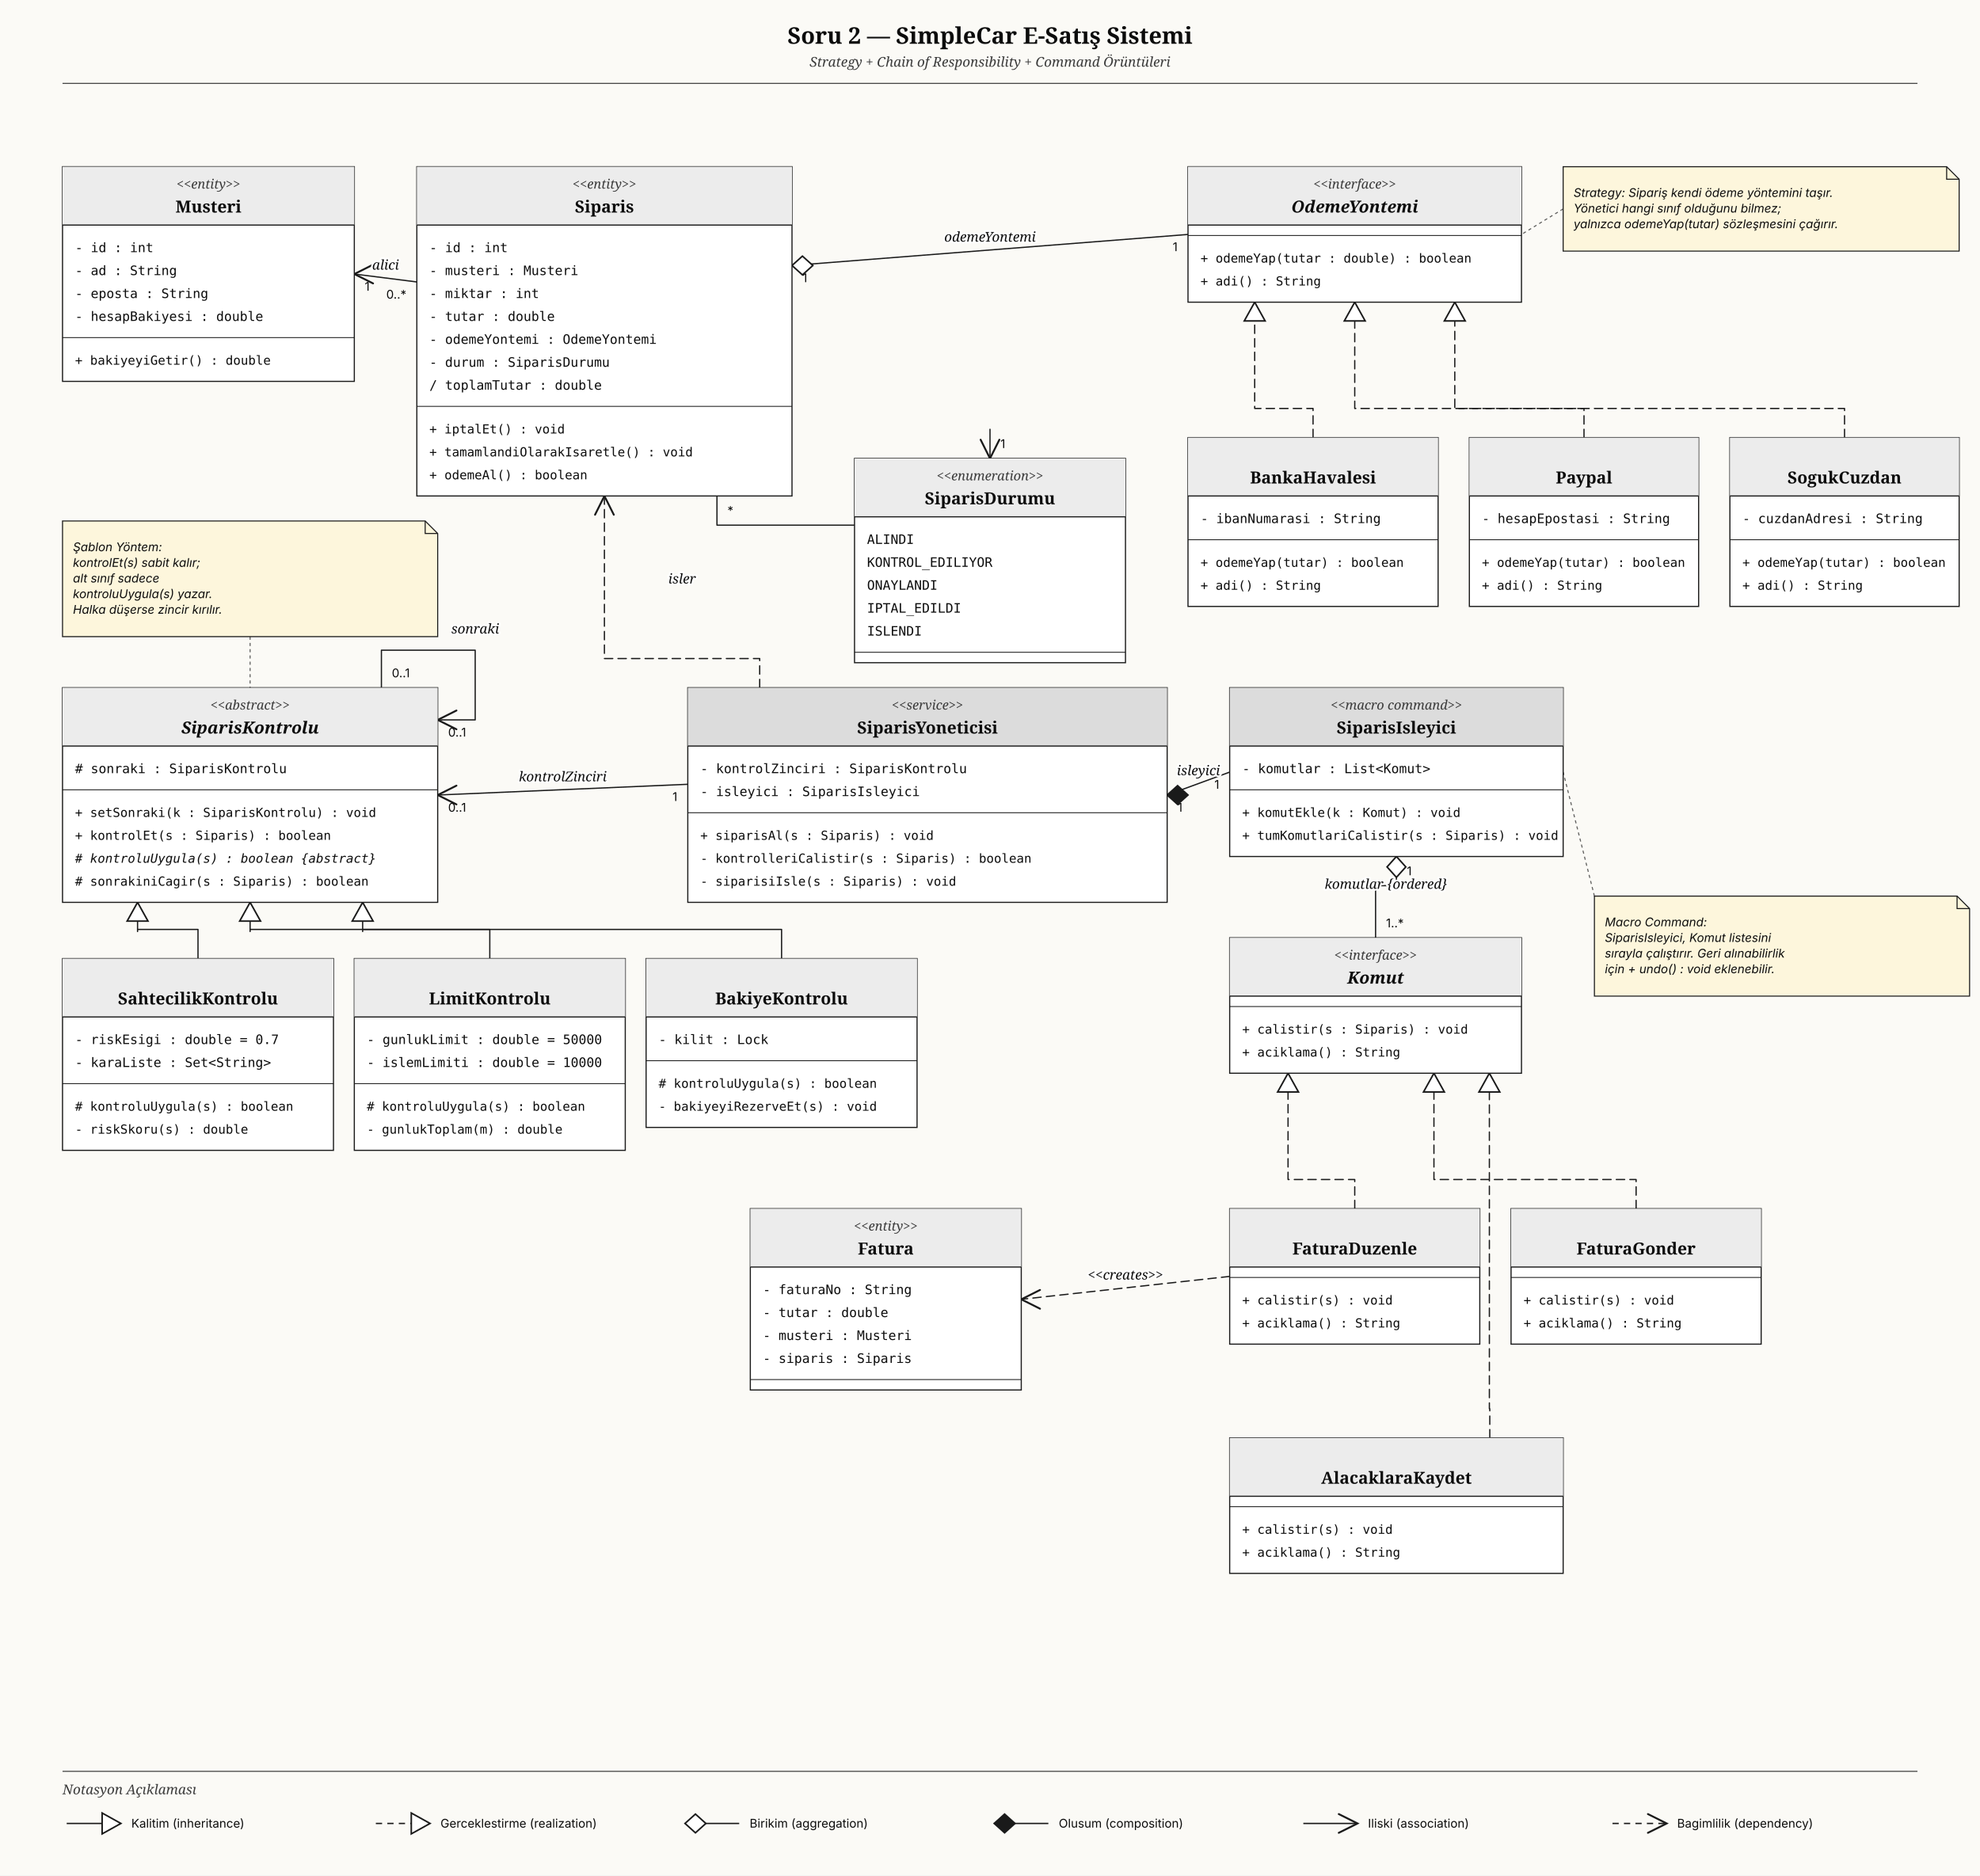
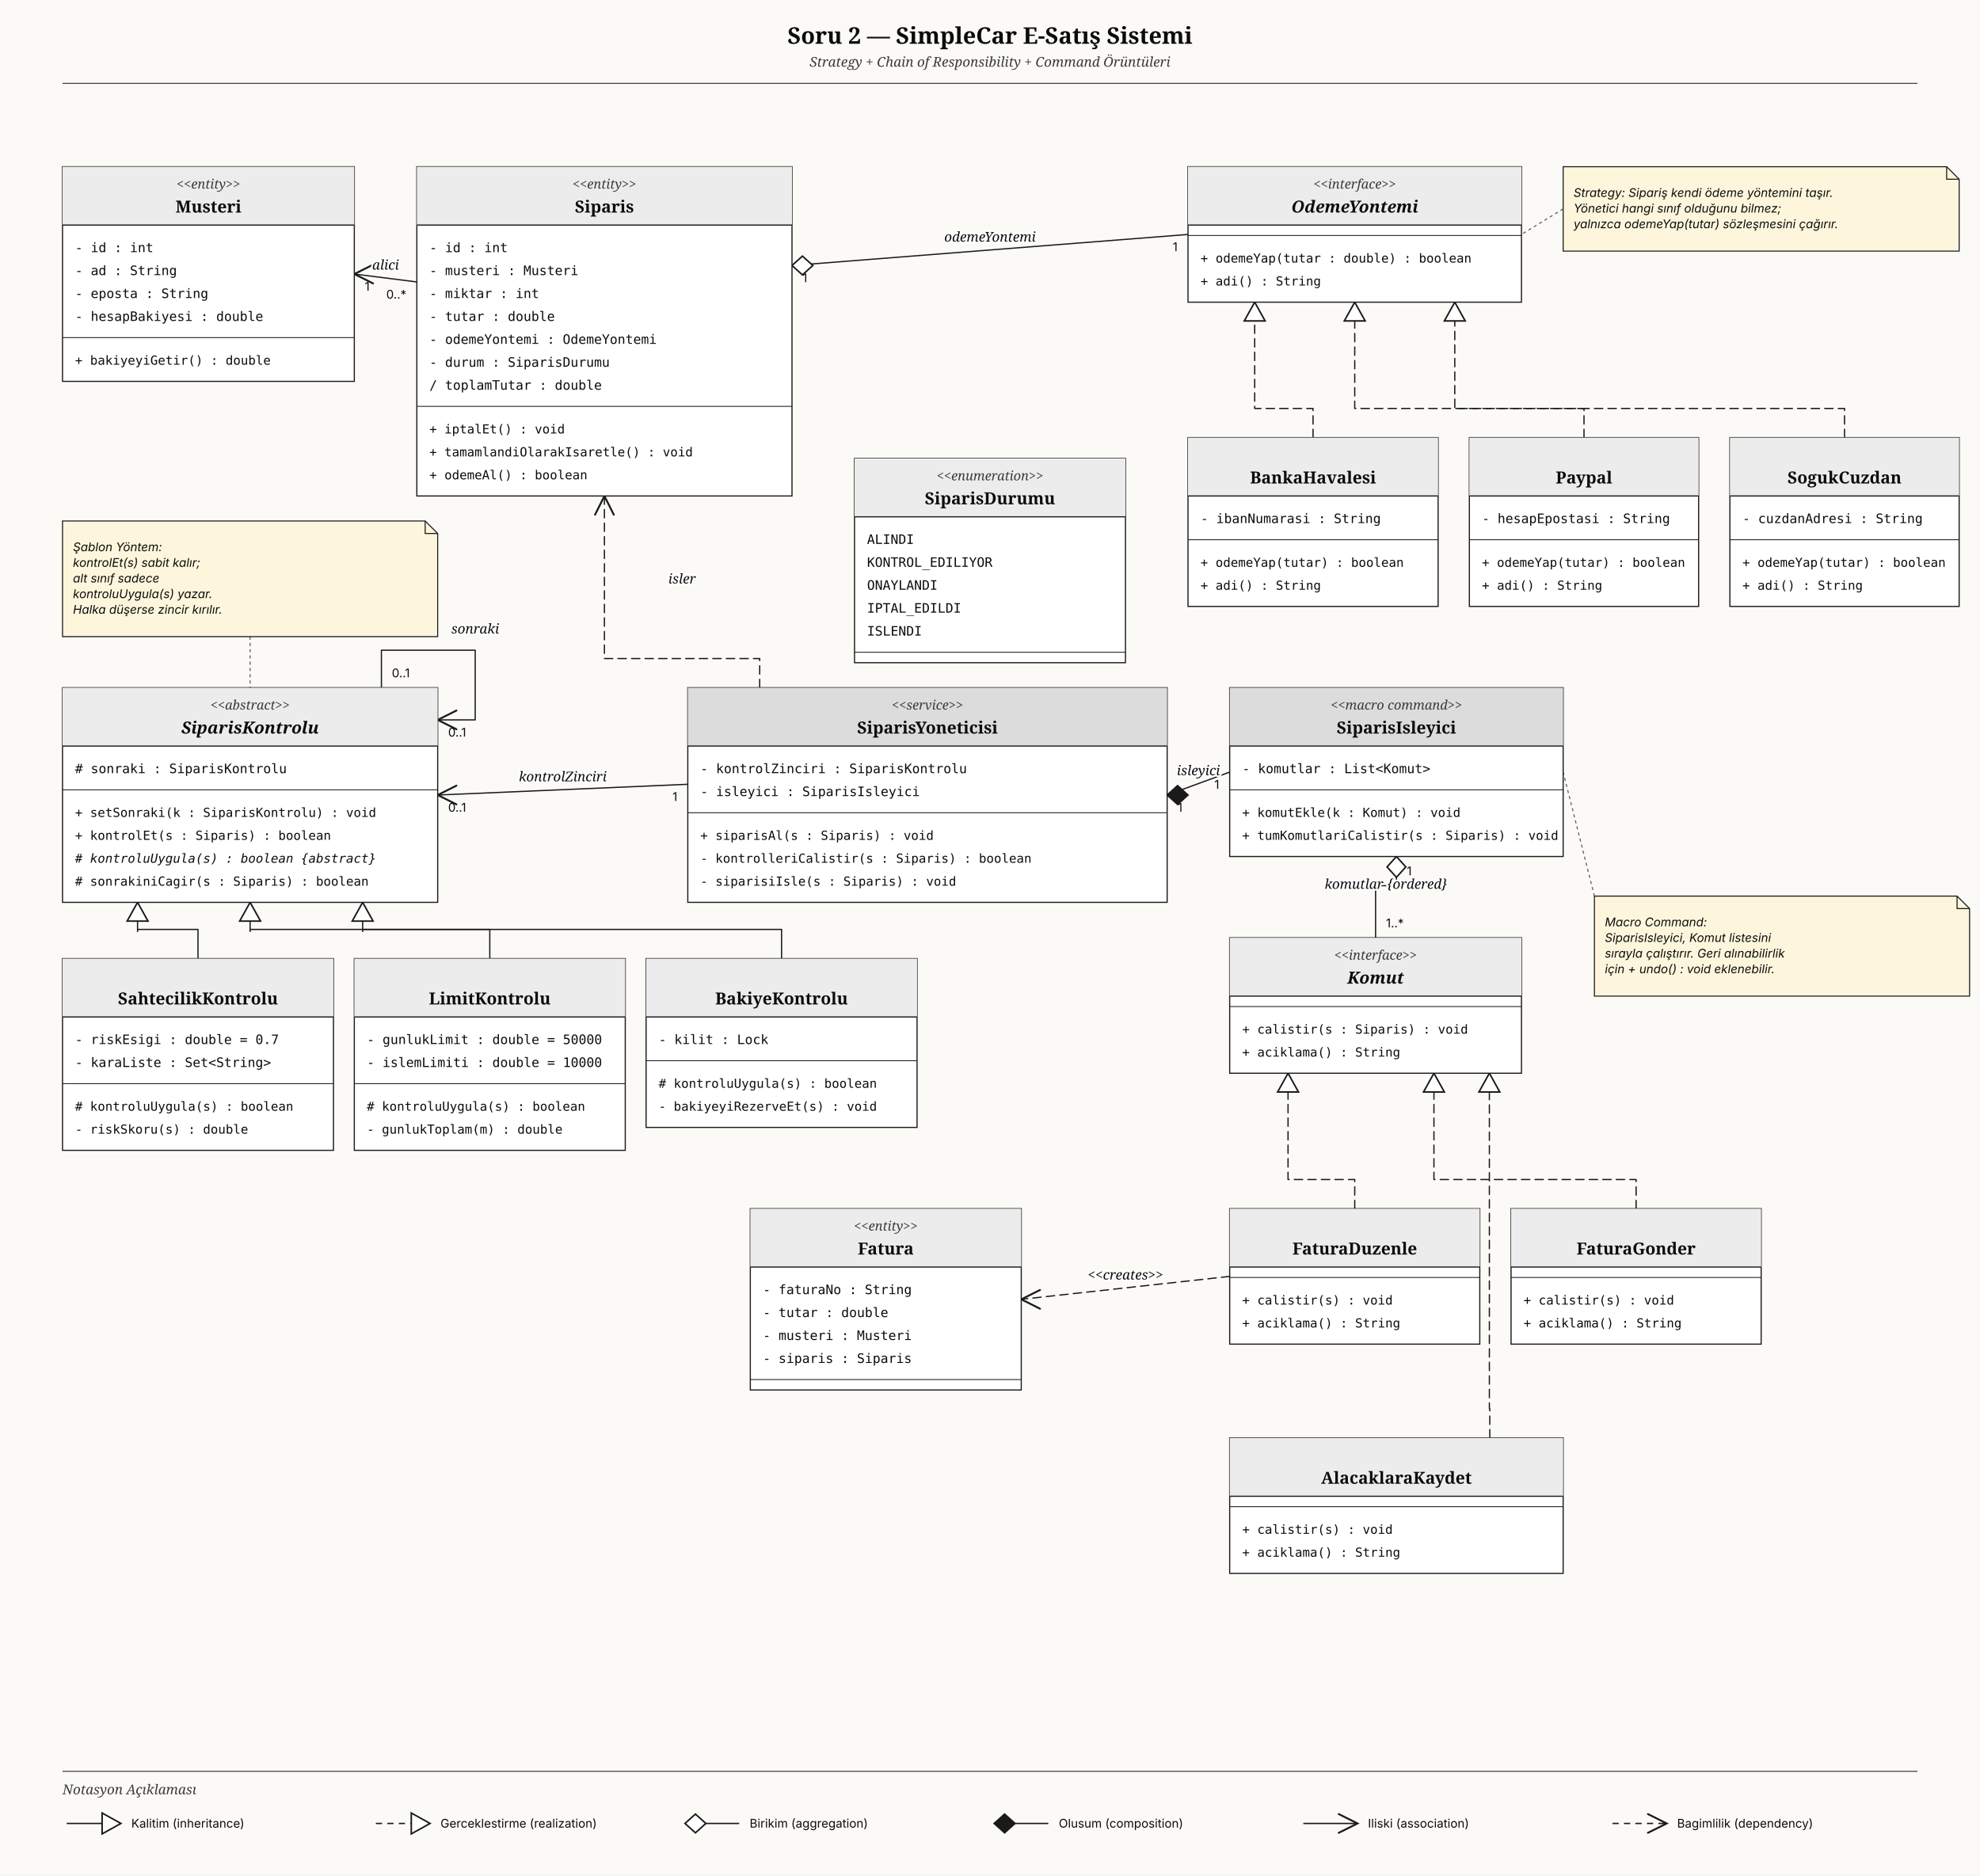
<svg xmlns="http://www.w3.org/2000/svg" viewBox="0 0 1900 1800" width="1900" height="1800">
  <rect width="1900" height="1800" fill="#fbfaf6" />
  <text x="950" y="42" text-anchor="middle" font-family="'EB Garamond','Georgia','Cambria',serif" font-size="22" font-weight="700" fill="#0c0c0c">
      Soru 2 — SimpleCar E-Satış Sistemi
    </text>
  <text x="950" y="64" text-anchor="middle" font-family="'EB Garamond','Georgia','Cambria',serif" font-size="13" font-style="italic" fill="#3a3a3a">
      Strategy + Chain of Responsibility + Command Örüntüleri
    </text>
  <line x1="60" y1="80" x2="1840" y2="80" stroke="#1a1a1a" stroke-width="0.8" />
  <g class="rel-association">
    <path d="M 400 270.6 L 340 263" fill="none" stroke="#1a1a1a" stroke-width="1.2" stroke-linejoin="round" stroke-linecap="round" />
    <polyline points="358,254 340,263 358,272" fill="none" stroke="#1a1a1a" stroke-width="1.8" stroke-linejoin="miter" stroke-linecap="round" />
    <text x="390" y="286.6" text-anchor="end" font-family="'Inter','Helvetica Neue','Segoe UI',Arial,sans-serif" font-size="11.5" fill="#0c0c0c">0..*</text>
    <text x="350" y="279" text-anchor="start" font-family="'Inter','Helvetica Neue','Segoe UI',Arial,sans-serif" font-size="11.5" fill="#0c0c0c">1</text>
    <g>
      <text x="370" y="258.8" text-anchor="middle" font-family="'EB Garamond','Georgia','Cambria',serif" font-size="13" font-style="italic" fill="#0c0c0c" paint-order="stroke" stroke="#ffffff" stroke-width="3.5" stroke-linejoin="round">
        alici
      </text>
    </g>
-   </g>
-   <g class="rel-association">
-     <path d="M 688 476 L 688 504 L 950 504 L 950 412 L 950 440" fill="none" stroke="#1a1a1a" stroke-width="1.2" stroke-linejoin="round" stroke-linecap="round" />
-     <polyline points="941,422 950,440 959,422" fill="none" stroke="#1a1a1a" stroke-width="1.8" stroke-linejoin="miter" stroke-linecap="round" />
-     <text x="698" y="494" text-anchor="start" font-family="'Inter','Helvetica Neue','Segoe UI',Arial,sans-serif" font-size="11.5" fill="#0c0c0c">*</text>
-     <text x="960" y="430" text-anchor="start" font-family="'Inter','Helvetica Neue','Segoe UI',Arial,sans-serif" font-size="11.5" fill="#0c0c0c">1</text>
  </g>
  <g class="rel-aggregation">
    <path d="M 760 254.8 L 1140 225" fill="none" stroke="#1a1a1a" stroke-width="1.2" stroke-linejoin="round" stroke-linecap="round" />
    <polygon points="760,254.8 770,245.8 780,254.8 770,263.8" fill="#ffffff" stroke="#1a1a1a" stroke-width="1.5" stroke-linejoin="miter" />
    <text x="770" y="270.8" text-anchor="start" font-family="'Inter','Helvetica Neue','Segoe UI',Arial,sans-serif" font-size="11.5" fill="#0c0c0c">1</text>
    <text x="1130" y="241" text-anchor="end" font-family="'Inter','Helvetica Neue','Segoe UI',Arial,sans-serif" font-size="11.5" fill="#0c0c0c">1</text>
    <g>
      <text x="950" y="231.9" text-anchor="middle" font-family="'EB Garamond','Georgia','Cambria',serif" font-size="13" font-style="italic" fill="#0c0c0c" paint-order="stroke" stroke="#ffffff" stroke-width="3.5" stroke-linejoin="round">
        odemeYontemi
      </text>
    </g>
  </g>
  <g class="rel-realization">
    <path d="M 1260 420 L 1260 392 L 1204 392 L 1204 318 L 1204 290" fill="none" stroke="#1a1a1a" stroke-width="1.2" stroke-dasharray="8,5" stroke-linejoin="round" stroke-linecap="round" />
    <polygon points="1204,290 1214,308 1194,308" fill="#ffffff" stroke="#1a1a1a" stroke-width="1.5" stroke-linejoin="miter" />
  </g>
  <g class="rel-realization">
    <path d="M 1520 420 L 1520 392 L 1300 392 L 1300 318 L 1300 290" fill="none" stroke="#1a1a1a" stroke-width="1.2" stroke-dasharray="8,5" stroke-linejoin="round" stroke-linecap="round" />
    <polygon points="1300,290 1310,308 1290,308" fill="#ffffff" stroke="#1a1a1a" stroke-width="1.5" stroke-linejoin="miter" />
  </g>
  <g class="rel-realization">
    <path d="M 1770 420 L 1770 392 L 1396 392 L 1396 318 L 1396 290" fill="none" stroke="#1a1a1a" stroke-width="1.2" stroke-dasharray="8,5" stroke-linejoin="round" stroke-linecap="round" />
    <polygon points="1396,290 1406,308 1386,308" fill="#ffffff" stroke="#1a1a1a" stroke-width="1.5" stroke-linejoin="miter" />
  </g>
  <g class="rel-association">
    <path d="M 660 752.7 L 420 763" fill="none" stroke="#1a1a1a" stroke-width="1.2" stroke-linejoin="round" stroke-linecap="round" />
    <polyline points="438,754 420,763 438,772" fill="none" stroke="#1a1a1a" stroke-width="1.8" stroke-linejoin="miter" stroke-linecap="round" />
    <text x="650" y="768.7" text-anchor="end" font-family="'Inter','Helvetica Neue','Segoe UI',Arial,sans-serif" font-size="11.5" fill="#0c0c0c">1</text>
    <text x="430" y="779" text-anchor="start" font-family="'Inter','Helvetica Neue','Segoe UI',Arial,sans-serif" font-size="11.5" fill="#0c0c0c">0..1</text>
    <g>
      <text x="540" y="749.85" text-anchor="middle" font-family="'EB Garamond','Georgia','Cambria',serif" font-size="13" font-style="italic" fill="#0c0c0c" paint-order="stroke" stroke="#ffffff" stroke-width="3.5" stroke-linejoin="round">
        kontrolZinciri
      </text>
    </g>
  </g>
  <g class="rel-composition">
    <path d="M 1120 763 L 1180 741" fill="none" stroke="#1a1a1a" stroke-width="1.2" stroke-linejoin="round" stroke-linecap="round" />
    <polygon points="1120,763 1130,754 1140,763 1130,772" fill="#1a1a1a" stroke="#1a1a1a" stroke-width="1.5" stroke-linejoin="miter" />
    <text x="1130" y="779" text-anchor="start" font-family="'Inter','Helvetica Neue','Segoe UI',Arial,sans-serif" font-size="11.5" fill="#0c0c0c">1</text>
    <text x="1170" y="757" text-anchor="end" font-family="'Inter','Helvetica Neue','Segoe UI',Arial,sans-serif" font-size="11.5" fill="#0c0c0c">1</text>
    <g>
      <text x="1150" y="744" text-anchor="middle" font-family="'EB Garamond','Georgia','Cambria',serif" font-size="13" font-style="italic" fill="#0c0c0c" paint-order="stroke" stroke="#ffffff" stroke-width="3.5" stroke-linejoin="round">
        isleyici
      </text>
    </g>
  </g>
  <g class="rel-dependency">
    <path d="M 729 660 L 729 632 L 580 632 L 580 504 L 580 476" fill="none" stroke="#1a1a1a" stroke-width="1.2" stroke-dasharray="8,5" stroke-linejoin="round" stroke-linecap="round" />
    <polyline points="589,494 580,476 571,494" fill="none" stroke="#1a1a1a" stroke-width="1.8" stroke-linejoin="miter" stroke-linecap="round" />
    <g>
      <text x="654.5" y="560" text-anchor="middle" font-family="'EB Garamond','Georgia','Cambria',serif" font-size="13" font-style="italic" fill="#0c0c0c" paint-order="stroke" stroke="#ffffff" stroke-width="3.5" stroke-linejoin="round">
        isler
      </text>
    </g>
  </g>
  <g class="rel-association">
    <path d="M 366 660 L 366 624 L 456 624 L 456 690.9 L 420 690.9" fill="none" stroke="#1a1a1a" stroke-width="1.2" stroke-linejoin="round" stroke-linecap="round" />
    <polyline points="438,681.9 420,690.9 438,699.9" fill="none" stroke="#1a1a1a" stroke-width="1.8" stroke-linejoin="miter" stroke-linecap="round" />
    <text x="376" y="650" text-anchor="start" font-family="'Inter','Helvetica Neue','Segoe UI',Arial,sans-serif" font-size="11.5" fill="#0c0c0c">0..1</text>
    <text x="430" y="706.9" text-anchor="start" font-family="'Inter','Helvetica Neue','Segoe UI',Arial,sans-serif" font-size="11.5" fill="#0c0c0c">0..1</text>
    <g>
      <text x="456" y="608" text-anchor="middle" font-family="'EB Garamond','Georgia','Cambria',serif" font-size="13" font-style="italic" fill="#0c0c0c" paint-order="stroke" stroke="#ffffff" stroke-width="3.5" stroke-linejoin="round">
        sonraki
      </text>
    </g>
  </g>
  <g class="rel-inheritance">
    <path d="M 190 920 L 190 892 L 132 892 L 132 894 L 132 866" fill="none" stroke="#1a1a1a" stroke-width="1.2" stroke-linejoin="round" stroke-linecap="round" />
    <polygon points="132,866 142,884 122,884" fill="#ffffff" stroke="#1a1a1a" stroke-width="1.5" stroke-linejoin="miter" />
  </g>
  <g class="rel-inheritance">
    <path d="M 470 920 L 470 892 L 240 892 L 240 894 L 240 866" fill="none" stroke="#1a1a1a" stroke-width="1.2" stroke-linejoin="round" stroke-linecap="round" />
    <polygon points="240,866 250,884 230,884" fill="#ffffff" stroke="#1a1a1a" stroke-width="1.5" stroke-linejoin="miter" />
  </g>
  <g class="rel-inheritance">
    <path d="M 750 920 L 750 892 L 348 892 L 348 894 L 348 866" fill="none" stroke="#1a1a1a" stroke-width="1.2" stroke-linejoin="round" stroke-linecap="round" />
    <polygon points="348,866 358,884 338,884" fill="#ffffff" stroke="#1a1a1a" stroke-width="1.5" stroke-linejoin="miter" />
  </g>
  <g class="rel-aggregation">
    <path d="M 1340 822 L 1340 850 L 1320 850 L 1320 872 L 1320 900" fill="none" stroke="#1a1a1a" stroke-width="1.2" stroke-linejoin="round" stroke-linecap="round" />
    <polygon points="1340,822 1349,832 1340,842 1331,832" fill="#ffffff" stroke="#1a1a1a" stroke-width="1.5" stroke-linejoin="miter" />
    <text x="1350" y="840" text-anchor="start" font-family="'Inter','Helvetica Neue','Segoe UI',Arial,sans-serif" font-size="11.5" fill="#0c0c0c">1</text>
    <text x="1330" y="890" text-anchor="start" font-family="'Inter','Helvetica Neue','Segoe UI',Arial,sans-serif" font-size="11.5" fill="#0c0c0c">1..*</text>
    <g>
      <text x="1330" y="853" text-anchor="middle" font-family="'EB Garamond','Georgia','Cambria',serif" font-size="13" font-style="italic" fill="#0c0c0c" paint-order="stroke" stroke="#ffffff" stroke-width="3.5" stroke-linejoin="round">
        komutlar {ordered}
      </text>
    </g>
  </g>
  <g class="rel-realization">
    <path d="M 1300 1160 L 1300 1132 L 1236 1132 L 1236 1058 L 1236 1030" fill="none" stroke="#1a1a1a" stroke-width="1.2" stroke-dasharray="8,5" stroke-linejoin="round" stroke-linecap="round" />
    <polygon points="1236,1030 1246,1048 1226,1048" fill="#ffffff" stroke="#1a1a1a" stroke-width="1.5" stroke-linejoin="miter" />
  </g>
  <g class="rel-realization">
    <path d="M 1570 1160 L 1570 1132 L 1376 1132 L 1376 1058 L 1376 1030" fill="none" stroke="#1a1a1a" stroke-width="1.2" stroke-dasharray="8,5" stroke-linejoin="round" stroke-linecap="round" />
    <polygon points="1376,1030 1386,1048 1366,1048" fill="#ffffff" stroke="#1a1a1a" stroke-width="1.5" stroke-linejoin="miter" />
  </g>
  <g class="rel-realization">
    <path d="M 1429.6 1380 L 1429.6 1352 L 1429.2 1352 L 1429.2 1058 L 1429.2 1030" fill="none" stroke="#1a1a1a" stroke-width="1.2" stroke-dasharray="8,5" stroke-linejoin="round" stroke-linecap="round" />
    <polygon points="1429.2,1030 1439.2,1048 1419.2,1048" fill="#ffffff" stroke="#1a1a1a" stroke-width="1.5" stroke-linejoin="miter" />
  </g>
  <g class="rel-dependency">
    <path d="M 1180 1225 L 980 1247" fill="none" stroke="#1a1a1a" stroke-width="1.2" stroke-dasharray="8,5" stroke-linejoin="round" stroke-linecap="round" />
    <polyline points="998,1238 980,1247 998,1256" fill="none" stroke="#1a1a1a" stroke-width="1.8" stroke-linejoin="miter" stroke-linecap="round" />
    <g>
      <text x="1080" y="1228" text-anchor="middle" font-family="'EB Garamond','Georgia','Cambria',serif" font-size="13" font-style="italic" fill="#0c0c0c" paint-order="stroke" stroke="#ffffff" stroke-width="3.5" stroke-linejoin="round">
        &lt;&lt;creates&gt;&gt;
      </text>
    </g>
  </g>
  <g class="cls-Musteri">
    <rect x="60" y="160" width="280" height="206" fill="#ffffff" stroke="#1a1a1a" stroke-width="1.1" />
    <rect x="60" y="160" width="280" height="56" fill="#ececec" stroke="none" />
    <line x1="60" y1="216" x2="340" y2="216" stroke="#1a1a1a" stroke-width="1.1" />
    <text x="200" y="181" text-anchor="middle" font-family="'EB Garamond','Georgia','Cambria',serif" font-style="italic" font-size="12.5" fill="#3a3a3a">
      &lt;&lt;entity&gt;&gt;
    </text>
    <text x="200" y="204" text-anchor="middle" font-family="'EB Garamond','Georgia','Cambria',serif" font-weight="700" font-size="16" fill="#0c0c0c">
    Musteri
  </text>
    <text x="72" y="242" font-family="'JetBrains Mono','SFMono-Regular','Consolas',Menlo,monospace" font-size="12.5" fill="#0c0c0c">- id : int</text>
    <text x="72" y="264" font-family="'JetBrains Mono','SFMono-Regular','Consolas',Menlo,monospace" font-size="12.5" fill="#0c0c0c">- ad : String</text>
    <text x="72" y="286" font-family="'JetBrains Mono','SFMono-Regular','Consolas',Menlo,monospace" font-size="12.5" fill="#0c0c0c">- eposta : String</text>
    <text x="72" y="308" font-family="'JetBrains Mono','SFMono-Regular','Consolas',Menlo,monospace" font-size="12.5" fill="#0c0c0c">- hesapBakiyesi : double</text>
    <line x1="60" y1="324" x2="340" y2="324" stroke="#1a1a1a" stroke-width="0.8" />
    <text x="72" y="350" font-family="'JetBrains Mono','SFMono-Regular','Consolas',Menlo,monospace" font-size="12" fill="#0c0c0c">+ bakiyeyiGetir() : double</text>
  </g>
  <g class="cls-Siparis">
    <rect x="400" y="160" width="360" height="316" fill="#ffffff" stroke="#1a1a1a" stroke-width="1.1" />
    <rect x="400" y="160" width="360" height="56" fill="#ececec" stroke="none" />
    <line x1="400" y1="216" x2="760" y2="216" stroke="#1a1a1a" stroke-width="1.1" />
    <text x="580" y="181" text-anchor="middle" font-family="'EB Garamond','Georgia','Cambria',serif" font-style="italic" font-size="12.5" fill="#3a3a3a">
      &lt;&lt;entity&gt;&gt;
    </text>
    <text x="580" y="204" text-anchor="middle" font-family="'EB Garamond','Georgia','Cambria',serif" font-weight="700" font-size="16" fill="#0c0c0c">
    Siparis
  </text>
    <text x="412" y="242" font-family="'JetBrains Mono','SFMono-Regular','Consolas',Menlo,monospace" font-size="12.5" fill="#0c0c0c">- id : int</text>
    <text x="412" y="264" font-family="'JetBrains Mono','SFMono-Regular','Consolas',Menlo,monospace" font-size="12.5" fill="#0c0c0c">- musteri : Musteri</text>
    <text x="412" y="286" font-family="'JetBrains Mono','SFMono-Regular','Consolas',Menlo,monospace" font-size="12.5" fill="#0c0c0c">- miktar : int</text>
    <text x="412" y="308" font-family="'JetBrains Mono','SFMono-Regular','Consolas',Menlo,monospace" font-size="12.5" fill="#0c0c0c">- tutar : double</text>
    <text x="412" y="330" font-family="'JetBrains Mono','SFMono-Regular','Consolas',Menlo,monospace" font-size="12.5" fill="#0c0c0c">- odemeYontemi : OdemeYontemi</text>
    <text x="412" y="352" font-family="'JetBrains Mono','SFMono-Regular','Consolas',Menlo,monospace" font-size="12.5" fill="#0c0c0c">- durum : SiparisDurumu</text>
    <text x="412" y="374" font-family="'JetBrains Mono','SFMono-Regular','Consolas',Menlo,monospace" font-size="12.5" fill="#0c0c0c">/ toplamTutar : double</text>
    <line x1="400" y1="390" x2="760" y2="390" stroke="#1a1a1a" stroke-width="0.8" />
    <text x="412" y="416" font-family="'JetBrains Mono','SFMono-Regular','Consolas',Menlo,monospace" font-size="12" fill="#0c0c0c">+ iptalEt() : void</text>
    <text x="412" y="438" font-family="'JetBrains Mono','SFMono-Regular','Consolas',Menlo,monospace" font-size="12" fill="#0c0c0c">+ tamamlandiOlarakIsaretle() : void</text>
    <text x="412" y="460" font-family="'JetBrains Mono','SFMono-Regular','Consolas',Menlo,monospace" font-size="12" fill="#0c0c0c">+ odemeAl() : boolean</text>
  </g>
  <g class="cls-SiparisDurumu">
    <rect x="820" y="440" width="260" height="196" fill="#ffffff" stroke="#1a1a1a" stroke-width="1.1" />
    <rect x="820" y="440" width="260" height="56" fill="#ececec" stroke="none" />
    <line x1="820" y1="496" x2="1080" y2="496" stroke="#1a1a1a" stroke-width="1.1" />
    <text x="950" y="461" text-anchor="middle" font-family="'EB Garamond','Georgia','Cambria',serif" font-style="italic" font-size="12.5" fill="#3a3a3a">
      &lt;&lt;enumeration&gt;&gt;
    </text>
    <text x="950" y="484" text-anchor="middle" font-family="'EB Garamond','Georgia','Cambria',serif" font-weight="700" font-size="16" fill="#0c0c0c">
    SiparisDurumu
  </text>
    <text x="832" y="522" font-family="'JetBrains Mono','SFMono-Regular','Consolas',Menlo,monospace" font-size="12.5" fill="#0c0c0c">ALINDI</text>
    <text x="832" y="544" font-family="'JetBrains Mono','SFMono-Regular','Consolas',Menlo,monospace" font-size="12.5" fill="#0c0c0c">KONTROL_EDILIYOR</text>
    <text x="832" y="566" font-family="'JetBrains Mono','SFMono-Regular','Consolas',Menlo,monospace" font-size="12.5" fill="#0c0c0c">ONAYLANDI</text>
    <text x="832" y="588" font-family="'JetBrains Mono','SFMono-Regular','Consolas',Menlo,monospace" font-size="12.5" fill="#0c0c0c">IPTAL_EDILDI</text>
    <text x="832" y="610" font-family="'JetBrains Mono','SFMono-Regular','Consolas',Menlo,monospace" font-size="12.5" fill="#0c0c0c">ISLENDI</text>
    <line x1="820" y1="626" x2="1080" y2="626" stroke="#1a1a1a" stroke-width="0.8" />
  </g>
  <g class="cls-OdemeYontemi">
    <rect x="1140" y="160" width="320" height="130" fill="#ffffff" stroke="#1a1a1a" stroke-width="1.1" />
    <rect x="1140" y="160" width="320" height="56" fill="#ececec" stroke="none" />
    <line x1="1140" y1="216" x2="1460" y2="216" stroke="#1a1a1a" stroke-width="1.1" />
    <text x="1300" y="181" text-anchor="middle" font-family="'EB Garamond','Georgia','Cambria',serif" font-style="italic" font-size="12.5" fill="#3a3a3a">
      &lt;&lt;interface&gt;&gt;
    </text>
    <text x="1300" y="204" text-anchor="middle" font-family="'EB Garamond','Georgia','Cambria',serif" font-weight="700" font-size="16" font-style="italic" fill="#0c0c0c">
    OdemeYontemi
  </text>
    <line x1="1140" y1="226" x2="1460" y2="226" stroke="#1a1a1a" stroke-width="0.8" />
    <text x="1152" y="252" font-family="'JetBrains Mono','SFMono-Regular','Consolas',Menlo,monospace" font-size="12" fill="#0c0c0c">+ odemeYap(tutar : double) : boolean</text>
    <text x="1152" y="274" font-family="'JetBrains Mono','SFMono-Regular','Consolas',Menlo,monospace" font-size="12" fill="#0c0c0c">+ adi() : String</text>
  </g>
  <g class="cls-BankaHavalesi">
    <rect x="1140" y="420" width="240" height="162" fill="#ffffff" stroke="#1a1a1a" stroke-width="1.1" />
    <rect x="1140" y="420" width="240" height="56" fill="#ececec" stroke="none" />
    <line x1="1140" y1="476" x2="1380" y2="476" stroke="#1a1a1a" stroke-width="1.1" />
    <text x="1260" y="464" text-anchor="middle" font-family="'EB Garamond','Georgia','Cambria',serif" font-weight="700" font-size="16" fill="#0c0c0c">
    BankaHavalesi
  </text>
    <text x="1152" y="502" font-family="'JetBrains Mono','SFMono-Regular','Consolas',Menlo,monospace" font-size="12.5" fill="#0c0c0c">- ibanNumarasi : String</text>
    <line x1="1140" y1="518" x2="1380" y2="518" stroke="#1a1a1a" stroke-width="0.8" />
    <text x="1152" y="544" font-family="'JetBrains Mono','SFMono-Regular','Consolas',Menlo,monospace" font-size="12" fill="#0c0c0c">+ odemeYap(tutar) : boolean</text>
    <text x="1152" y="566" font-family="'JetBrains Mono','SFMono-Regular','Consolas',Menlo,monospace" font-size="12" fill="#0c0c0c">+ adi() : String</text>
  </g>
  <g class="cls-Paypal">
    <rect x="1410" y="420" width="220" height="162" fill="#ffffff" stroke="#1a1a1a" stroke-width="1.1" />
    <rect x="1410" y="420" width="220" height="56" fill="#ececec" stroke="none" />
    <line x1="1410" y1="476" x2="1630" y2="476" stroke="#1a1a1a" stroke-width="1.1" />
    <text x="1520" y="464" text-anchor="middle" font-family="'EB Garamond','Georgia','Cambria',serif" font-weight="700" font-size="16" fill="#0c0c0c">
    Paypal
  </text>
    <text x="1422" y="502" font-family="'JetBrains Mono','SFMono-Regular','Consolas',Menlo,monospace" font-size="12.5" fill="#0c0c0c">- hesapEpostasi : String</text>
    <line x1="1410" y1="518" x2="1630" y2="518" stroke="#1a1a1a" stroke-width="0.8" />
    <text x="1422" y="544" font-family="'JetBrains Mono','SFMono-Regular','Consolas',Menlo,monospace" font-size="12" fill="#0c0c0c">+ odemeYap(tutar) : boolean</text>
    <text x="1422" y="566" font-family="'JetBrains Mono','SFMono-Regular','Consolas',Menlo,monospace" font-size="12" fill="#0c0c0c">+ adi() : String</text>
  </g>
  <g class="cls-SogukCuzdan">
    <rect x="1660" y="420" width="220" height="162" fill="#ffffff" stroke="#1a1a1a" stroke-width="1.1" />
    <rect x="1660" y="420" width="220" height="56" fill="#ececec" stroke="none" />
    <line x1="1660" y1="476" x2="1880" y2="476" stroke="#1a1a1a" stroke-width="1.1" />
    <text x="1770" y="464" text-anchor="middle" font-family="'EB Garamond','Georgia','Cambria',serif" font-weight="700" font-size="16" fill="#0c0c0c">
    SogukCuzdan
  </text>
    <text x="1672" y="502" font-family="'JetBrains Mono','SFMono-Regular','Consolas',Menlo,monospace" font-size="12.5" fill="#0c0c0c">- cuzdanAdresi : String</text>
    <line x1="1660" y1="518" x2="1880" y2="518" stroke="#1a1a1a" stroke-width="0.8" />
    <text x="1672" y="544" font-family="'JetBrains Mono','SFMono-Regular','Consolas',Menlo,monospace" font-size="12" fill="#0c0c0c">+ odemeYap(tutar) : boolean</text>
    <text x="1672" y="566" font-family="'JetBrains Mono','SFMono-Regular','Consolas',Menlo,monospace" font-size="12" fill="#0c0c0c">+ adi() : String</text>
  </g>
  <g class="cls-SiparisYoneticisi">
    <rect x="660" y="660" width="460" height="206" fill="#ffffff" stroke="#1a1a1a" stroke-width="1.1" />
    <rect x="660" y="660" width="460" height="56" fill="#dcdcdc" stroke="none" />
    <line x1="660" y1="716" x2="1120" y2="716" stroke="#1a1a1a" stroke-width="1.1" />
    <text x="890" y="681" text-anchor="middle" font-family="'EB Garamond','Georgia','Cambria',serif" font-style="italic" font-size="12.5" fill="#3a3a3a">
      &lt;&lt;service&gt;&gt;
    </text>
    <text x="890" y="704" text-anchor="middle" font-family="'EB Garamond','Georgia','Cambria',serif" font-weight="700" font-size="16" fill="#0c0c0c">
    SiparisYoneticisi
  </text>
    <text x="672" y="742" font-family="'JetBrains Mono','SFMono-Regular','Consolas',Menlo,monospace" font-size="12.5" fill="#0c0c0c">- kontrolZinciri : SiparisKontrolu</text>
    <text x="672" y="764" font-family="'JetBrains Mono','SFMono-Regular','Consolas',Menlo,monospace" font-size="12.5" fill="#0c0c0c">- isleyici : SiparisIsleyici</text>
    <line x1="660" y1="780" x2="1120" y2="780" stroke="#1a1a1a" stroke-width="0.8" />
    <text x="672" y="806" font-family="'JetBrains Mono','SFMono-Regular','Consolas',Menlo,monospace" font-size="12" fill="#0c0c0c">+ siparisAl(s : Siparis) : void</text>
    <text x="672" y="828" font-family="'JetBrains Mono','SFMono-Regular','Consolas',Menlo,monospace" font-size="12" fill="#0c0c0c">- kontrolleriCalistir(s : Siparis) : boolean</text>
    <text x="672" y="850" font-family="'JetBrains Mono','SFMono-Regular','Consolas',Menlo,monospace" font-size="12" fill="#0c0c0c">- siparisiIsle(s : Siparis) : void</text>
  </g>
  <g class="cls-SiparisKontrolu">
    <rect x="60" y="660" width="360" height="206" fill="#ffffff" stroke="#1a1a1a" stroke-width="1.1" />
    <rect x="60" y="660" width="360" height="56" fill="#ececec" stroke="none" />
    <line x1="60" y1="716" x2="420" y2="716" stroke="#1a1a1a" stroke-width="1.1" />
    <text x="240" y="681" text-anchor="middle" font-family="'EB Garamond','Georgia','Cambria',serif" font-style="italic" font-size="12.5" fill="#3a3a3a">
      &lt;&lt;abstract&gt;&gt;
    </text>
    <text x="240" y="704" text-anchor="middle" font-family="'EB Garamond','Georgia','Cambria',serif" font-weight="700" font-size="16" font-style="italic" fill="#0c0c0c">
    SiparisKontrolu
  </text>
    <text x="72" y="742" font-family="'JetBrains Mono','SFMono-Regular','Consolas',Menlo,monospace" font-size="12.5" fill="#0c0c0c"># sonraki : SiparisKontrolu</text>
    <line x1="60" y1="758" x2="420" y2="758" stroke="#1a1a1a" stroke-width="0.8" />
    <text x="72" y="784" font-family="'JetBrains Mono','SFMono-Regular','Consolas',Menlo,monospace" font-size="12" fill="#0c0c0c">+ setSonraki(k : SiparisKontrolu) : void</text>
    <text x="72" y="806" font-family="'JetBrains Mono','SFMono-Regular','Consolas',Menlo,monospace" font-size="12" fill="#0c0c0c">+ kontrolEt(s : Siparis) : boolean</text>
    <text x="72" y="828" font-family="'JetBrains Mono','SFMono-Regular','Consolas',Menlo,monospace" font-size="12" font-style="italic" fill="#0c0c0c"># kontroluUygula(s) : boolean {abstract}</text>
    <text x="72" y="850" font-family="'JetBrains Mono','SFMono-Regular','Consolas',Menlo,monospace" font-size="12" fill="#0c0c0c"># sonrakiniCagir(s : Siparis) : boolean</text>
  </g>
  <g class="cls-SahtecilikKontrolu">
    <rect x="60" y="920" width="260" height="184" fill="#ffffff" stroke="#1a1a1a" stroke-width="1.1" />
    <rect x="60" y="920" width="260" height="56" fill="#ececec" stroke="none" />
    <line x1="60" y1="976" x2="320" y2="976" stroke="#1a1a1a" stroke-width="1.1" />
    <text x="190" y="964" text-anchor="middle" font-family="'EB Garamond','Georgia','Cambria',serif" font-weight="700" font-size="16" fill="#0c0c0c">
    SahtecilikKontrolu
  </text>
    <text x="72" y="1002" font-family="'JetBrains Mono','SFMono-Regular','Consolas',Menlo,monospace" font-size="12.5" fill="#0c0c0c">- riskEsigi : double = 0.7</text>
    <text x="72" y="1024" font-family="'JetBrains Mono','SFMono-Regular','Consolas',Menlo,monospace" font-size="12.5" fill="#0c0c0c">- karaListe : Set&lt;String&gt;</text>
    <line x1="60" y1="1040" x2="320" y2="1040" stroke="#1a1a1a" stroke-width="0.8" />
    <text x="72" y="1066" font-family="'JetBrains Mono','SFMono-Regular','Consolas',Menlo,monospace" font-size="12" fill="#0c0c0c"># kontroluUygula(s) : boolean</text>
    <text x="72" y="1088" font-family="'JetBrains Mono','SFMono-Regular','Consolas',Menlo,monospace" font-size="12" fill="#0c0c0c">- riskSkoru(s) : double</text>
  </g>
  <g class="cls-LimitKontrolu">
    <rect x="340" y="920" width="260" height="184" fill="#ffffff" stroke="#1a1a1a" stroke-width="1.1" />
    <rect x="340" y="920" width="260" height="56" fill="#ececec" stroke="none" />
    <line x1="340" y1="976" x2="600" y2="976" stroke="#1a1a1a" stroke-width="1.1" />
    <text x="470" y="964" text-anchor="middle" font-family="'EB Garamond','Georgia','Cambria',serif" font-weight="700" font-size="16" fill="#0c0c0c">
    LimitKontrolu
  </text>
    <text x="352" y="1002" font-family="'JetBrains Mono','SFMono-Regular','Consolas',Menlo,monospace" font-size="12.5" fill="#0c0c0c">- gunlukLimit : double = 50000</text>
    <text x="352" y="1024" font-family="'JetBrains Mono','SFMono-Regular','Consolas',Menlo,monospace" font-size="12.5" fill="#0c0c0c">- islemLimiti : double = 10000</text>
    <line x1="340" y1="1040" x2="600" y2="1040" stroke="#1a1a1a" stroke-width="0.8" />
    <text x="352" y="1066" font-family="'JetBrains Mono','SFMono-Regular','Consolas',Menlo,monospace" font-size="12" fill="#0c0c0c"># kontroluUygula(s) : boolean</text>
    <text x="352" y="1088" font-family="'JetBrains Mono','SFMono-Regular','Consolas',Menlo,monospace" font-size="12" fill="#0c0c0c">- gunlukToplam(m) : double</text>
  </g>
  <g class="cls-BakiyeKontrolu">
    <rect x="620" y="920" width="260" height="162" fill="#ffffff" stroke="#1a1a1a" stroke-width="1.1" />
    <rect x="620" y="920" width="260" height="56" fill="#ececec" stroke="none" />
    <line x1="620" y1="976" x2="880" y2="976" stroke="#1a1a1a" stroke-width="1.1" />
    <text x="750" y="964" text-anchor="middle" font-family="'EB Garamond','Georgia','Cambria',serif" font-weight="700" font-size="16" fill="#0c0c0c">
    BakiyeKontrolu
  </text>
    <text x="632" y="1002" font-family="'JetBrains Mono','SFMono-Regular','Consolas',Menlo,monospace" font-size="12.5" fill="#0c0c0c">- kilit : Lock</text>
    <line x1="620" y1="1018" x2="880" y2="1018" stroke="#1a1a1a" stroke-width="0.8" />
    <text x="632" y="1044" font-family="'JetBrains Mono','SFMono-Regular','Consolas',Menlo,monospace" font-size="12" fill="#0c0c0c"># kontroluUygula(s) : boolean</text>
    <text x="632" y="1066" font-family="'JetBrains Mono','SFMono-Regular','Consolas',Menlo,monospace" font-size="12" fill="#0c0c0c">- bakiyeyiRezerveEt(s) : void</text>
  </g>
  <g class="cls-Komut">
    <rect x="1180" y="900" width="280" height="130" fill="#ffffff" stroke="#1a1a1a" stroke-width="1.1" />
    <rect x="1180" y="900" width="280" height="56" fill="#ececec" stroke="none" />
    <line x1="1180" y1="956" x2="1460" y2="956" stroke="#1a1a1a" stroke-width="1.1" />
    <text x="1320" y="921" text-anchor="middle" font-family="'EB Garamond','Georgia','Cambria',serif" font-style="italic" font-size="12.5" fill="#3a3a3a">
      &lt;&lt;interface&gt;&gt;
    </text>
    <text x="1320" y="944" text-anchor="middle" font-family="'EB Garamond','Georgia','Cambria',serif" font-weight="700" font-size="16" font-style="italic" fill="#0c0c0c">
    Komut
  </text>
    <line x1="1180" y1="966" x2="1460" y2="966" stroke="#1a1a1a" stroke-width="0.8" />
    <text x="1192" y="992" font-family="'JetBrains Mono','SFMono-Regular','Consolas',Menlo,monospace" font-size="12" fill="#0c0c0c">+ calistir(s : Siparis) : void</text>
    <text x="1192" y="1014" font-family="'JetBrains Mono','SFMono-Regular','Consolas',Menlo,monospace" font-size="12" fill="#0c0c0c">+ aciklama() : String</text>
  </g>
  <g class="cls-SiparisIsleyici">
    <rect x="1180" y="660" width="320" height="162" fill="#ffffff" stroke="#1a1a1a" stroke-width="1.1" />
    <rect x="1180" y="660" width="320" height="56" fill="#dcdcdc" stroke="none" />
    <line x1="1180" y1="716" x2="1500" y2="716" stroke="#1a1a1a" stroke-width="1.1" />
    <text x="1340" y="681" text-anchor="middle" font-family="'EB Garamond','Georgia','Cambria',serif" font-style="italic" font-size="12.5" fill="#3a3a3a">
      &lt;&lt;macro command&gt;&gt;
    </text>
    <text x="1340" y="704" text-anchor="middle" font-family="'EB Garamond','Georgia','Cambria',serif" font-weight="700" font-size="16" fill="#0c0c0c">
    SiparisIsleyici
  </text>
    <text x="1192" y="742" font-family="'JetBrains Mono','SFMono-Regular','Consolas',Menlo,monospace" font-size="12.5" fill="#0c0c0c">- komutlar : List&lt;Komut&gt;</text>
    <line x1="1180" y1="758" x2="1500" y2="758" stroke="#1a1a1a" stroke-width="0.8" />
    <text x="1192" y="784" font-family="'JetBrains Mono','SFMono-Regular','Consolas',Menlo,monospace" font-size="12" fill="#0c0c0c">+ komutEkle(k : Komut) : void</text>
    <text x="1192" y="806" font-family="'JetBrains Mono','SFMono-Regular','Consolas',Menlo,monospace" font-size="12" fill="#0c0c0c">+ tumKomutlariCalistir(s : Siparis) : void</text>
  </g>
  <g class="cls-FaturaDuzenle">
    <rect x="1180" y="1160" width="240" height="130" fill="#ffffff" stroke="#1a1a1a" stroke-width="1.1" />
    <rect x="1180" y="1160" width="240" height="56" fill="#ececec" stroke="none" />
    <line x1="1180" y1="1216" x2="1420" y2="1216" stroke="#1a1a1a" stroke-width="1.1" />
    <text x="1300" y="1204" text-anchor="middle" font-family="'EB Garamond','Georgia','Cambria',serif" font-weight="700" font-size="16" fill="#0c0c0c">
    FaturaDuzenle
  </text>
    <line x1="1180" y1="1226" x2="1420" y2="1226" stroke="#1a1a1a" stroke-width="0.8" />
    <text x="1192" y="1252" font-family="'JetBrains Mono','SFMono-Regular','Consolas',Menlo,monospace" font-size="12" fill="#0c0c0c">+ calistir(s) : void</text>
    <text x="1192" y="1274" font-family="'JetBrains Mono','SFMono-Regular','Consolas',Menlo,monospace" font-size="12" fill="#0c0c0c">+ aciklama() : String</text>
  </g>
  <g class="cls-FaturaGonder">
    <rect x="1450" y="1160" width="240" height="130" fill="#ffffff" stroke="#1a1a1a" stroke-width="1.1" />
    <rect x="1450" y="1160" width="240" height="56" fill="#ececec" stroke="none" />
    <line x1="1450" y1="1216" x2="1690" y2="1216" stroke="#1a1a1a" stroke-width="1.1" />
    <text x="1570" y="1204" text-anchor="middle" font-family="'EB Garamond','Georgia','Cambria',serif" font-weight="700" font-size="16" fill="#0c0c0c">
    FaturaGonder
  </text>
    <line x1="1450" y1="1226" x2="1690" y2="1226" stroke="#1a1a1a" stroke-width="0.8" />
    <text x="1462" y="1252" font-family="'JetBrains Mono','SFMono-Regular','Consolas',Menlo,monospace" font-size="12" fill="#0c0c0c">+ calistir(s) : void</text>
    <text x="1462" y="1274" font-family="'JetBrains Mono','SFMono-Regular','Consolas',Menlo,monospace" font-size="12" fill="#0c0c0c">+ aciklama() : String</text>
  </g>
  <g class="cls-AlacaklaraKaydet">
    <rect x="1180" y="1380" width="320" height="130" fill="#ffffff" stroke="#1a1a1a" stroke-width="1.1" />
    <rect x="1180" y="1380" width="320" height="56" fill="#ececec" stroke="none" />
    <line x1="1180" y1="1436" x2="1500" y2="1436" stroke="#1a1a1a" stroke-width="1.1" />
    <text x="1340" y="1424" text-anchor="middle" font-family="'EB Garamond','Georgia','Cambria',serif" font-weight="700" font-size="16" fill="#0c0c0c">
    AlacaklaraKaydet
  </text>
    <line x1="1180" y1="1446" x2="1500" y2="1446" stroke="#1a1a1a" stroke-width="0.8" />
    <text x="1192" y="1472" font-family="'JetBrains Mono','SFMono-Regular','Consolas',Menlo,monospace" font-size="12" fill="#0c0c0c">+ calistir(s) : void</text>
    <text x="1192" y="1494" font-family="'JetBrains Mono','SFMono-Regular','Consolas',Menlo,monospace" font-size="12" fill="#0c0c0c">+ aciklama() : String</text>
  </g>
  <g class="cls-Fatura">
    <rect x="720" y="1160" width="260" height="174" fill="#ffffff" stroke="#1a1a1a" stroke-width="1.1" />
    <rect x="720" y="1160" width="260" height="56" fill="#ececec" stroke="none" />
    <line x1="720" y1="1216" x2="980" y2="1216" stroke="#1a1a1a" stroke-width="1.1" />
    <text x="850" y="1181" text-anchor="middle" font-family="'EB Garamond','Georgia','Cambria',serif" font-style="italic" font-size="12.5" fill="#3a3a3a">
      &lt;&lt;entity&gt;&gt;
    </text>
    <text x="850" y="1204" text-anchor="middle" font-family="'EB Garamond','Georgia','Cambria',serif" font-weight="700" font-size="16" fill="#0c0c0c">
    Fatura
  </text>
    <text x="732" y="1242" font-family="'JetBrains Mono','SFMono-Regular','Consolas',Menlo,monospace" font-size="12.5" fill="#0c0c0c">- faturaNo : String</text>
    <text x="732" y="1264" font-family="'JetBrains Mono','SFMono-Regular','Consolas',Menlo,monospace" font-size="12.5" fill="#0c0c0c">- tutar : double</text>
    <text x="732" y="1286" font-family="'JetBrains Mono','SFMono-Regular','Consolas',Menlo,monospace" font-size="12.5" fill="#0c0c0c">- musteri : Musteri</text>
    <text x="732" y="1308" font-family="'JetBrains Mono','SFMono-Regular','Consolas',Menlo,monospace" font-size="12.5" fill="#0c0c0c">- siparis : Siparis</text>
    <line x1="720" y1="1324" x2="980" y2="1324" stroke="#1a1a1a" stroke-width="0.8" />
  </g>
  <g>
    <line x1="240" y1="611" x2="240" y2="660" stroke="#1a1a1a" stroke-width="1" stroke-dasharray="3,3" opacity="0.7" />
    <path d="M 60 500                 L 408 500                 L 420 512                 L 420 611                 L 60 611 Z" fill="#fdf6dc" stroke="#1a1a1a" stroke-width="1" />
    <path d="M 408 500                     L 408 512                     L 420 512" fill="none" stroke="#1a1a1a" stroke-width="1" />
    <text x="70" y="529" font-family="'Inter','Helvetica Neue','Segoe UI',Arial,sans-serif" font-style="italic" font-size="11.5" fill="#0c0c0c">Şablon Yöntem:</text>
    <text x="70" y="544" font-family="'Inter','Helvetica Neue','Segoe UI',Arial,sans-serif" font-style="italic" font-size="11.5" fill="#0c0c0c">kontrolEt(s) sabit kalır;</text>
    <text x="70" y="559" font-family="'Inter','Helvetica Neue','Segoe UI',Arial,sans-serif" font-style="italic" font-size="11.5" fill="#0c0c0c">alt sınıf sadece</text>
    <text x="70" y="574" font-family="'Inter','Helvetica Neue','Segoe UI',Arial,sans-serif" font-style="italic" font-size="11.5" fill="#0c0c0c">kontroluUygula(s) yazar.</text>
    <text x="70" y="589" font-family="'Inter','Helvetica Neue','Segoe UI',Arial,sans-serif" font-style="italic" font-size="11.5" fill="#0c0c0c">Halka düşerse zincir kırılır.</text>
  </g>
  <g>
    <line x1="1530" y1="860" x2="1500" y2="741" stroke="#1a1a1a" stroke-width="1" stroke-dasharray="3,3" opacity="0.7" />
    <path d="M 1530 860                 L 1878 860                 L 1890 872                 L 1890 956                 L 1530 956 Z" fill="#fdf6dc" stroke="#1a1a1a" stroke-width="1" />
    <path d="M 1878 860                     L 1878 872                     L 1890 872" fill="none" stroke="#1a1a1a" stroke-width="1" />
    <text x="1540" y="889" font-family="'Inter','Helvetica Neue','Segoe UI',Arial,sans-serif" font-style="italic" font-size="11.5" fill="#0c0c0c">Macro Command:</text>
    <text x="1540" y="904" font-family="'Inter','Helvetica Neue','Segoe UI',Arial,sans-serif" font-style="italic" font-size="11.5" fill="#0c0c0c">SiparisIsleyici, Komut listesini</text>
    <text x="1540" y="919" font-family="'Inter','Helvetica Neue','Segoe UI',Arial,sans-serif" font-style="italic" font-size="11.5" fill="#0c0c0c">sırayla çalıştırır. Geri alınabilirlik</text>
    <text x="1540" y="934" font-family="'Inter','Helvetica Neue','Segoe UI',Arial,sans-serif" font-style="italic" font-size="11.5" fill="#0c0c0c">için + undo() : void eklenebilir.</text>
  </g>
  <g>
    <line x1="1500" y1="200.5" x2="1460" y2="225" stroke="#1a1a1a" stroke-width="1" stroke-dasharray="3,3" opacity="0.7" />
    <path d="M 1500 160                 L 1868 160                 L 1880 172                 L 1880 241                 L 1500 241 Z" fill="#fdf6dc" stroke="#1a1a1a" stroke-width="1" />
    <path d="M 1868 160                     L 1868 172                     L 1880 172" fill="none" stroke="#1a1a1a" stroke-width="1" />
    <text x="1510" y="189" font-family="'Inter','Helvetica Neue','Segoe UI',Arial,sans-serif" font-style="italic" font-size="11.5" fill="#0c0c0c">Strategy: Sipariş kendi ödeme yöntemini taşır.</text>
    <text x="1510" y="204" font-family="'Inter','Helvetica Neue','Segoe UI',Arial,sans-serif" font-style="italic" font-size="11.5" fill="#0c0c0c">Yönetici hangi sınıf olduğunu bilmez;</text>
    <text x="1510" y="219" font-family="'Inter','Helvetica Neue','Segoe UI',Arial,sans-serif" font-style="italic" font-size="11.5" fill="#0c0c0c">yalnızca odemeYap(tutar) sözleşmesini çağırır.</text>
  </g>
  <g>
    <line x1="60" y1="1700" x2="1840" y2="1700" stroke="#1a1a1a" stroke-width="0.8" />
    <text x="60" y="1722" font-family="'EB Garamond','Georgia','Cambria',serif" font-size="13" font-style="italic" fill="#3a3a3a">Notasyon Açıklaması</text>
    <line x1="64" y1="1750" x2="116" y2="1750" stroke="#1a1a1a" stroke-width="1.3" />
    <polygon points="116,1750 98,1760 98,1740" fill="#ffffff" stroke="#1a1a1a" stroke-width="1.5" stroke-linejoin="miter" />
    <text x="126" y="1754" font-family="'Inter','Helvetica Neue','Segoe UI',Arial,sans-serif" font-size="11.5" fill="#0c0c0c">Kalitim (inheritance)</text>
    <line x1="360.667" y1="1750" x2="412.667" y2="1750" stroke="#1a1a1a" stroke-width="1.3" stroke-dasharray="6,5" />
    <polygon points="412.667,1750 394.667,1760 394.667,1740" fill="#ffffff" stroke="#1a1a1a" stroke-width="1.5" stroke-linejoin="miter" />
    <text x="422.667" y="1754" font-family="'Inter','Helvetica Neue','Segoe UI',Arial,sans-serif" font-size="11.5" fill="#0c0c0c">Gerceklestirme (realization)</text>
    <line x1="657.333" y1="1750" x2="709.333" y2="1750" stroke="#1a1a1a" stroke-width="1.3" />
    <polygon points="657.333,1750 667.333,1741 677.333,1750 667.333,1759" fill="#ffffff" stroke="#1a1a1a" stroke-width="1.5" stroke-linejoin="miter" />
    <text x="719.333" y="1754" font-family="'Inter','Helvetica Neue','Segoe UI',Arial,sans-serif" font-size="11.5" fill="#0c0c0c">Birikim (aggregation)</text>
    <line x1="954" y1="1750" x2="1006" y2="1750" stroke="#1a1a1a" stroke-width="1.3" />
    <polygon points="954,1750 964,1741 974,1750 964,1759" fill="#1a1a1a" stroke="#1a1a1a" stroke-width="1.5" stroke-linejoin="miter" />
    <text x="1016" y="1754" font-family="'Inter','Helvetica Neue','Segoe UI',Arial,sans-serif" font-size="11.5" fill="#0c0c0c">Olusum (composition)</text>
    <line x1="1250.667" y1="1750" x2="1302.667" y2="1750" stroke="#1a1a1a" stroke-width="1.3" />
    <polyline points="1284.667,1759 1302.667,1750 1284.667,1741" fill="none" stroke="#1a1a1a" stroke-width="1.8" stroke-linejoin="miter" stroke-linecap="round" />
    <text x="1312.667" y="1754" font-family="'Inter','Helvetica Neue','Segoe UI',Arial,sans-serif" font-size="11.5" fill="#0c0c0c">Iliski (association)</text>
    <line x1="1547.333" y1="1750" x2="1599.333" y2="1750" stroke="#1a1a1a" stroke-width="1.3" stroke-dasharray="6,5" />
    <polyline points="1581.333,1759 1599.333,1750 1581.333,1741" fill="none" stroke="#1a1a1a" stroke-width="1.8" stroke-linejoin="miter" stroke-linecap="round" />
    <text x="1609.333" y="1754" font-family="'Inter','Helvetica Neue','Segoe UI',Arial,sans-serif" font-size="11.5" fill="#0c0c0c">Bagimlilik (dependency)</text>
  </g>
</svg>
